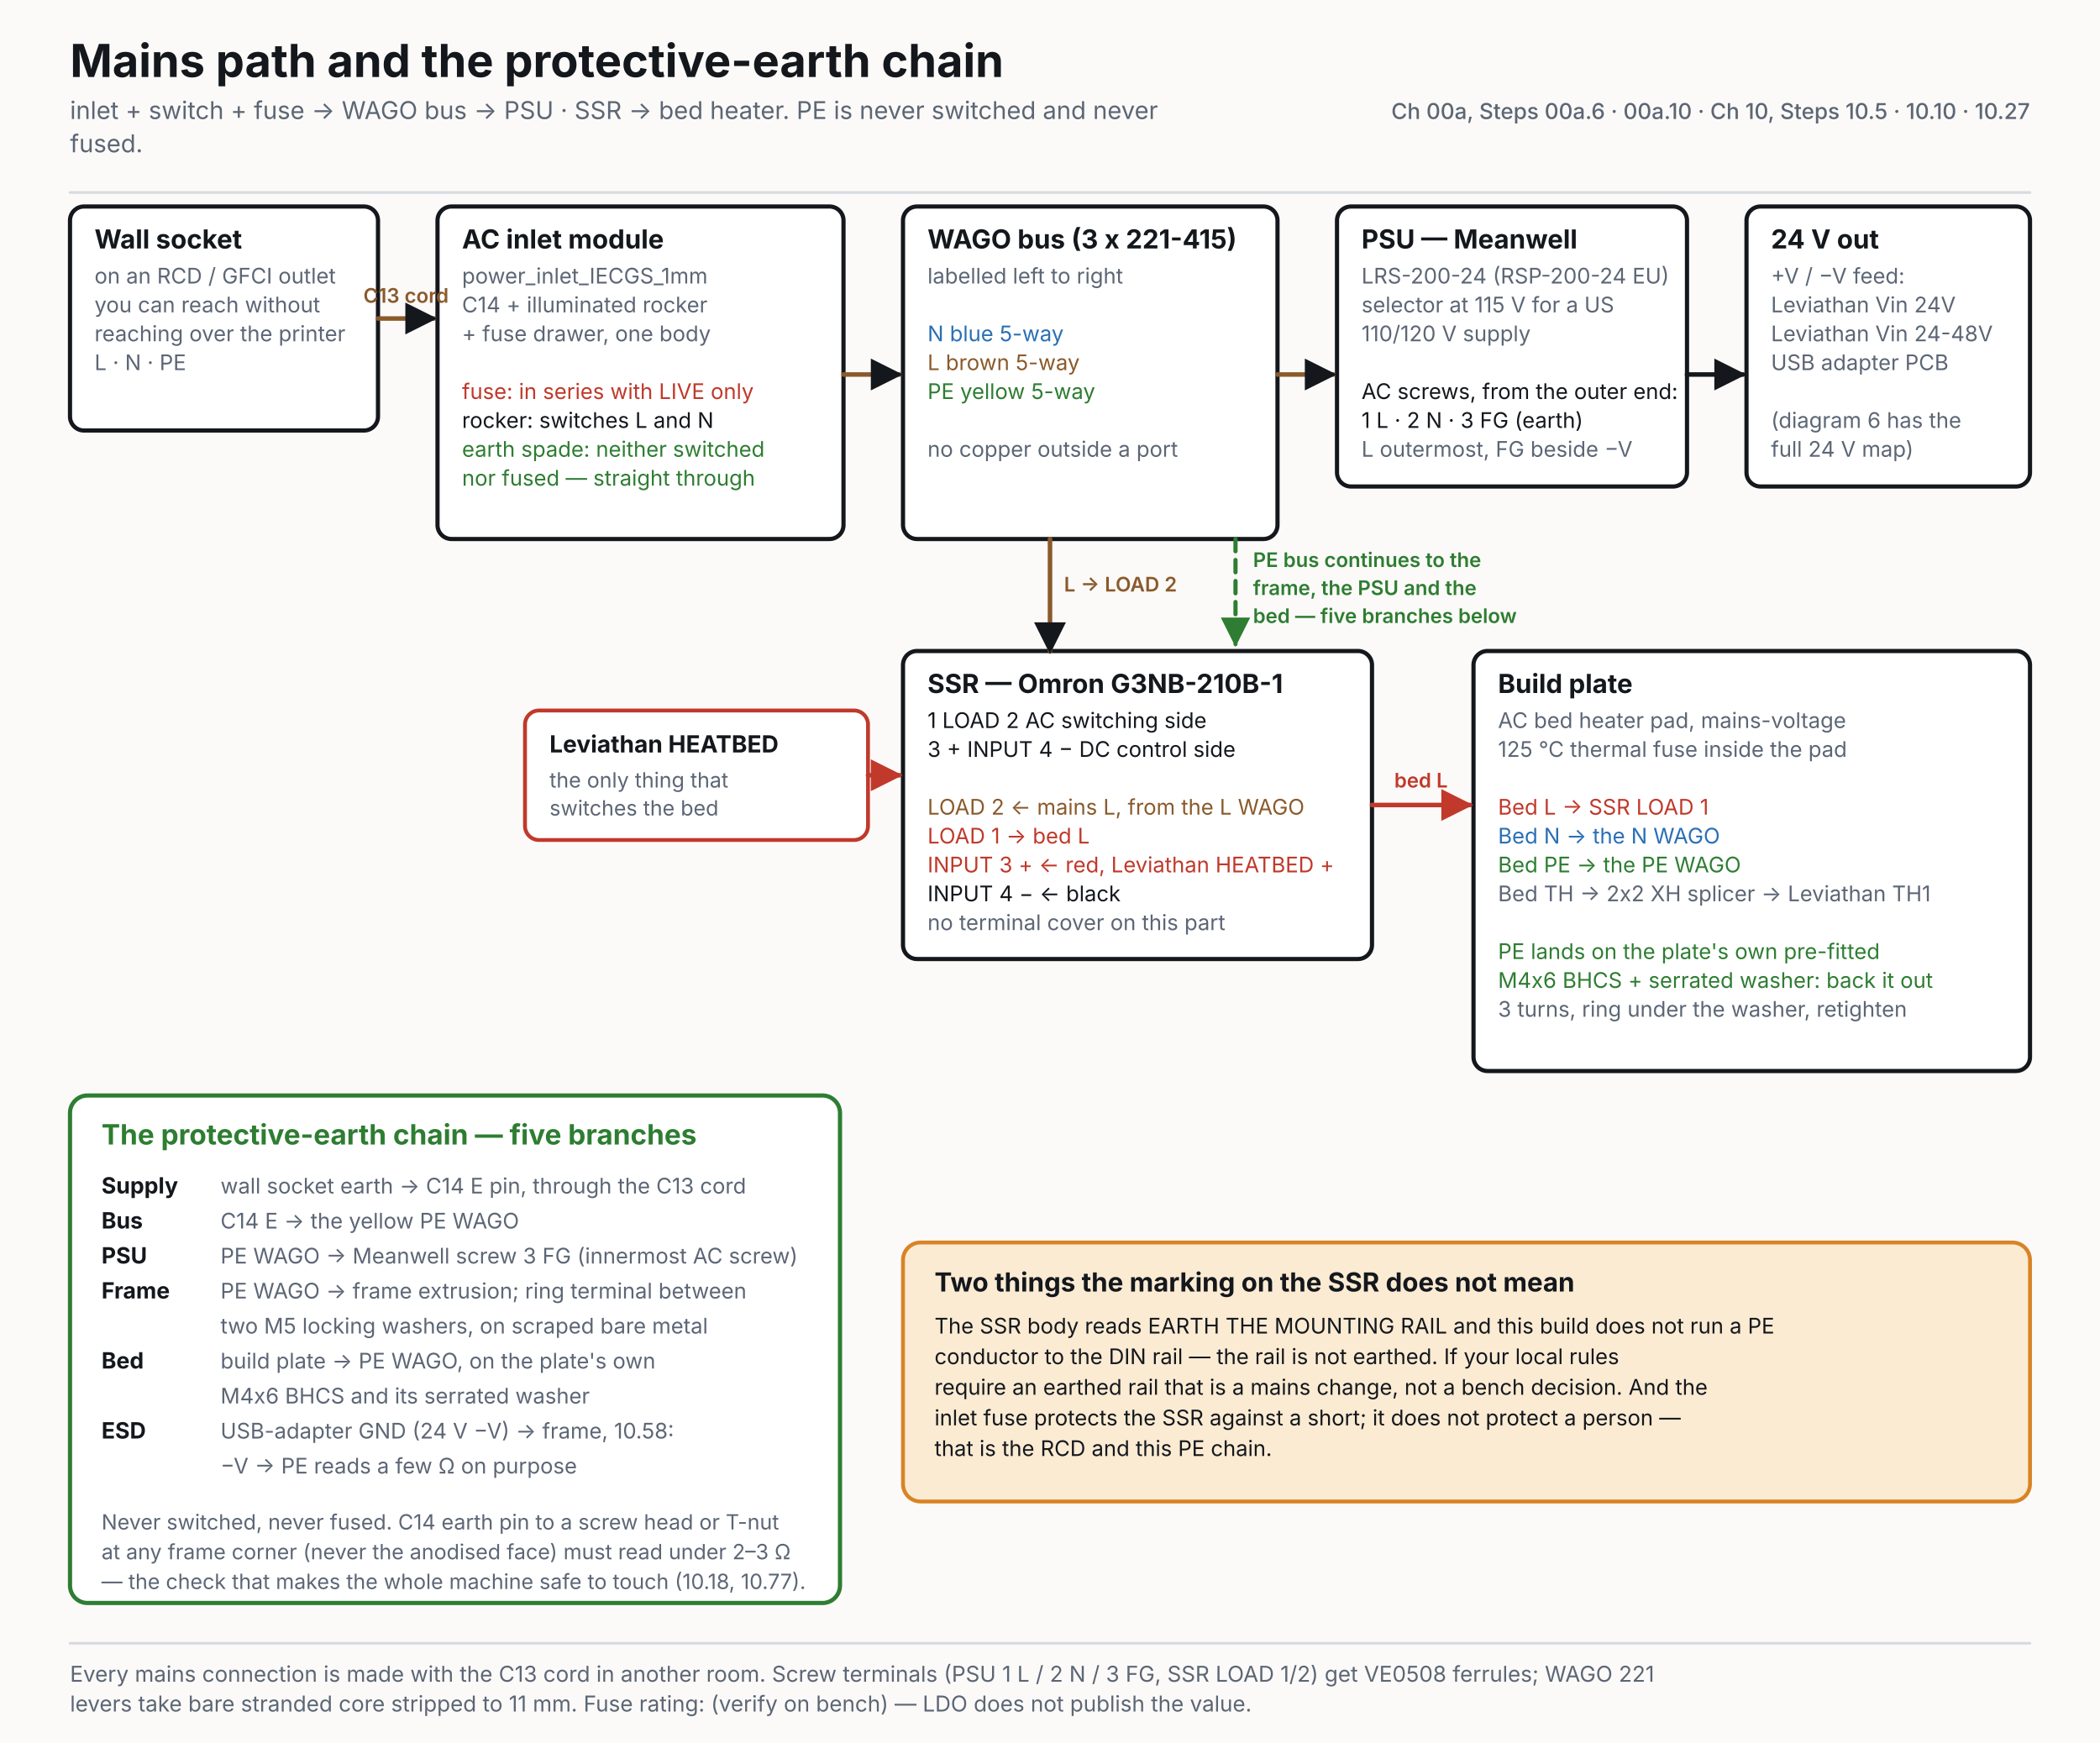
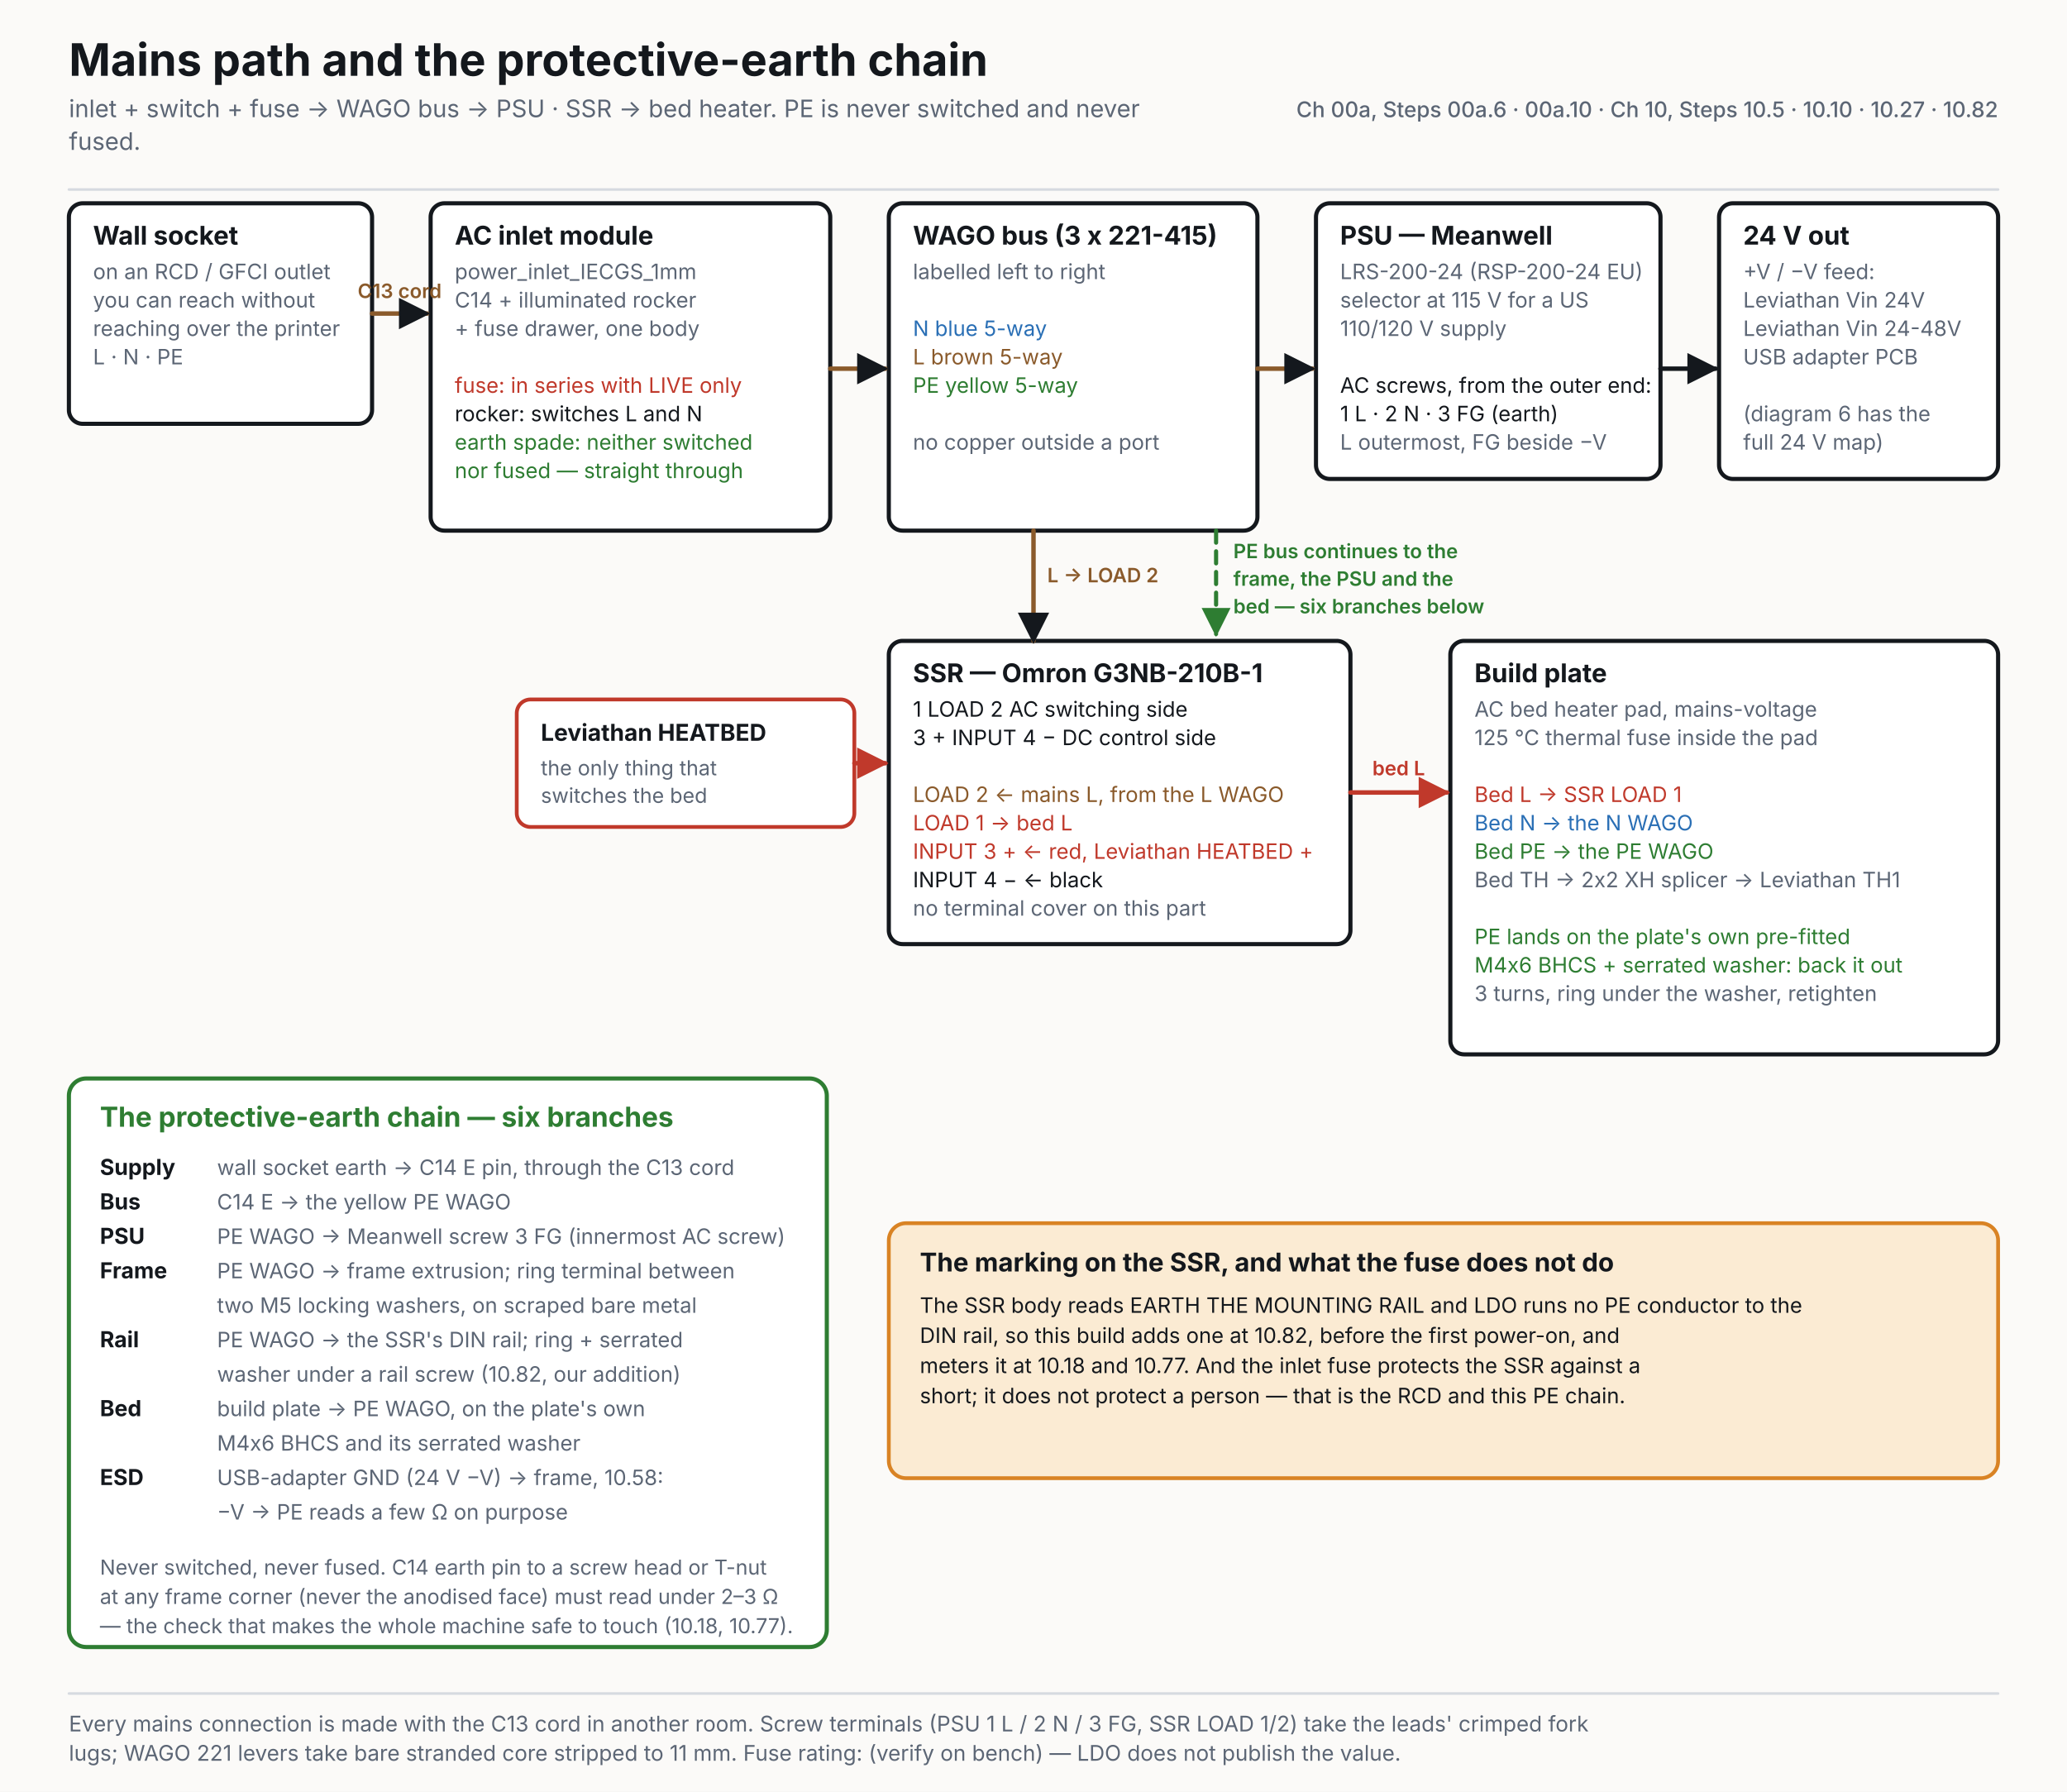
- <svg xmlns="http://www.w3.org/2000/svg" viewBox="0 0 1200 996" width="1200" height="996" role="img" aria-label="Voron 2.4r2 — mains path and protective-earth chain" style="color:#14181D">
+ <svg xmlns="http://www.w3.org/2000/svg" viewBox="0 0 1200 1040" width="1200" height="1040" role="img" aria-label="Voron 2.4r2 — mains path and protective-earth chain" style="color:#14181D">
  <defs>
    <marker id="arw" viewBox="0 0 10 10" refX="9" refY="5" markerWidth="7" markerHeight="7" orient="auto-start-reverse">
      <path d="M0,0 L10,5 L0,10 z" fill="#14181D" />
    </marker>
    <marker id="arwm" viewBox="0 0 10 10" refX="9" refY="5" markerWidth="7" markerHeight="7" orient="auto-start-reverse">
      <path d="M0,0 L10,5 L0,10 z" fill="#5C6675" />
    </marker>
    <marker id="arwa" viewBox="0 0 10 10" refX="9" refY="5" markerWidth="6.5" markerHeight="6.5" orient="auto-start-reverse">
      <path d="M0,0 L10,5 L0,10 z" fill="#0E8F86" />
    </marker>
    <marker id="arwb" viewBox="0 0 10 10" refX="9" refY="5" markerWidth="6.5" markerHeight="6.5" orient="auto-start-reverse">
      <path d="M0,0 L10,5 L0,10 z" fill="#7A4FD6" />
    </marker>
    <marker id="arwo" viewBox="0 0 10 10" refX="9" refY="5" markerWidth="7" markerHeight="7" orient="auto-start-reverse">
      <path d="M0,0 L10,5 L0,10 z" fill="#E8751A" />
    </marker>
    <marker id="arwr" viewBox="0 0 10 10" refX="9" refY="5" markerWidth="7" markerHeight="7" orient="auto-start-reverse">
      <path d="M0,0 L10,5 L0,10 z" fill="#C0392B" />
    </marker>
    <marker id="arwg" viewBox="0 0 10 10" refX="9" refY="5" markerWidth="7" markerHeight="7" orient="auto-start-reverse">
      <path d="M0,0 L10,5 L0,10 z" fill="#2E7D32" />
    </marker>
    <pattern id="hatch" width="7" height="7" patternTransform="rotate(45)" patternUnits="userSpaceOnUse">
      <line x1="0" y1="0" x2="0" y2="7" stroke="#9AA3AF" stroke-width="2.6" />
    </pattern>
  </defs>
-   <rect width="1200" height="996" fill="#FBFAF8" />
+   <rect width="1200" height="1040" fill="#FBFAF8" />
  <text x="40.0" y="44.0" font-family="Inter, -apple-system, BlinkMacSystemFont, 'Segoe UI', Roboto, 'Helvetica Neue', Arial, sans-serif" font-size="26" font-weight="700" text-anchor="start" fill="currentColor" letter-spacing="0">Mains path and the protective-earth chain</text>
  <text x="40.0" y="68.0" font-family="Inter, -apple-system, BlinkMacSystemFont, 'Segoe UI', Roboto, 'Helvetica Neue', Arial, sans-serif" font-size="14" font-weight="400" text-anchor="start" fill="#5C6675" letter-spacing="0">inlet + switch + fuse → WAGO bus → PSU · SSR → bed heater. PE is never switched and never</text>
  <text x="40.0" y="87.0" font-family="Inter, -apple-system, BlinkMacSystemFont, 'Segoe UI', Roboto, 'Helvetica Neue', Arial, sans-serif" font-size="14" font-weight="400" text-anchor="start" fill="#5C6675" letter-spacing="0">fused.</text>
-   <text x="1160.0" y="68.0" font-family="Inter, -apple-system, BlinkMacSystemFont, 'Segoe UI', Roboto, 'Helvetica Neue', Arial, sans-serif" font-size="12.5" font-weight="500" text-anchor="end" fill="#5C6675" letter-spacing="0">Ch 00a, Steps 00a.6 · 00a.10 · Ch 10, Steps 10.5 · 10.10 · 10.27</text>
+   <text x="1160.0" y="68.0" font-family="Inter, -apple-system, BlinkMacSystemFont, 'Segoe UI', Roboto, 'Helvetica Neue', Arial, sans-serif" font-size="12.5" font-weight="500" text-anchor="end" fill="#5C6675" letter-spacing="0">Ch 00a, Steps 00a.6 · 00a.10 · Ch 10, Steps 10.5 · 10.10 · 10.27 · 10.82</text>
  <line x1="40.0" y1="110.0" x2="1160.0" y2="110.0" stroke="#D6DAE0" stroke-width="1.5" stroke-linecap="round" />
  <rect x="40.0" y="118.0" width="176.0" height="128.0" rx="8" fill="#FFFFFF" stroke="#14181D" stroke-width="2.4" />
  <text x="54.0" y="142.0" font-family="Inter, -apple-system, BlinkMacSystemFont, 'Segoe UI', Roboto, 'Helvetica Neue', Arial, sans-serif" font-size="15" font-weight="700" text-anchor="start" fill="currentColor" letter-spacing="0">Wall socket</text>
  <text x="54.0" y="162.0" font-family="Inter, -apple-system, BlinkMacSystemFont, 'Segoe UI', Roboto, 'Helvetica Neue', Arial, sans-serif" font-size="12.3" font-weight="400" text-anchor="start" fill="#5C6675" letter-spacing="0">on an RCD / GFCI outlet</text>
  <text x="54.0" y="178.5" font-family="Inter, -apple-system, BlinkMacSystemFont, 'Segoe UI', Roboto, 'Helvetica Neue', Arial, sans-serif" font-size="12.3" font-weight="400" text-anchor="start" fill="#5C6675" letter-spacing="0">you can reach without</text>
  <text x="54.0" y="195.0" font-family="Inter, -apple-system, BlinkMacSystemFont, 'Segoe UI', Roboto, 'Helvetica Neue', Arial, sans-serif" font-size="12.3" font-weight="400" text-anchor="start" fill="#5C6675" letter-spacing="0">reaching over the printer</text>
  <text x="54.0" y="211.5" font-family="Inter, -apple-system, BlinkMacSystemFont, 'Segoe UI', Roboto, 'Helvetica Neue', Arial, sans-serif" font-size="12.3" font-weight="400" text-anchor="start" fill="#5C6675" letter-spacing="0">L  ·  N  ·  PE</text>
  <rect x="250.0" y="118.0" width="232.0" height="190.0" rx="8" fill="#FFFFFF" stroke="#14181D" stroke-width="2.4" />
  <text x="264.0" y="142.0" font-family="Inter, -apple-system, BlinkMacSystemFont, 'Segoe UI', Roboto, 'Helvetica Neue', Arial, sans-serif" font-size="15" font-weight="700" text-anchor="start" fill="currentColor" letter-spacing="0">AC inlet module</text>
  <text x="264.0" y="162.0" font-family="Inter, -apple-system, BlinkMacSystemFont, 'Segoe UI', Roboto, 'Helvetica Neue', Arial, sans-serif" font-size="12.3" font-weight="400" text-anchor="start" fill="#5C6675" letter-spacing="0">power_inlet_IECGS_1mm</text>
  <text x="264.0" y="178.5" font-family="Inter, -apple-system, BlinkMacSystemFont, 'Segoe UI', Roboto, 'Helvetica Neue', Arial, sans-serif" font-size="12.3" font-weight="400" text-anchor="start" fill="#5C6675" letter-spacing="0">C14 + illuminated rocker</text>
  <text x="264.0" y="195.0" font-family="Inter, -apple-system, BlinkMacSystemFont, 'Segoe UI', Roboto, 'Helvetica Neue', Arial, sans-serif" font-size="12.3" font-weight="400" text-anchor="start" fill="#5C6675" letter-spacing="0">+ fuse drawer, one body</text>
  <text x="264.0" y="211.5" font-family="Inter, -apple-system, BlinkMacSystemFont, 'Segoe UI', Roboto, 'Helvetica Neue', Arial, sans-serif" font-size="12.3" font-weight="400" text-anchor="start" fill="#5C6675" letter-spacing="0" />
  <text x="264.0" y="228.0" font-family="Inter, -apple-system, BlinkMacSystemFont, 'Segoe UI', Roboto, 'Helvetica Neue', Arial, sans-serif" font-size="12.3" font-weight="400" text-anchor="start" fill="#C0392B" letter-spacing="0">fuse: in series with LIVE only</text>
  <text x="264.0" y="244.5" font-family="Inter, -apple-system, BlinkMacSystemFont, 'Segoe UI', Roboto, 'Helvetica Neue', Arial, sans-serif" font-size="12.3" font-weight="400" text-anchor="start" fill="#14181D" letter-spacing="0">rocker: switches L and N</text>
  <text x="264.0" y="261.0" font-family="Inter, -apple-system, BlinkMacSystemFont, 'Segoe UI', Roboto, 'Helvetica Neue', Arial, sans-serif" font-size="12.3" font-weight="400" text-anchor="start" fill="#2E7D32" letter-spacing="0">earth spade: neither switched</text>
  <text x="264.0" y="277.5" font-family="Inter, -apple-system, BlinkMacSystemFont, 'Segoe UI', Roboto, 'Helvetica Neue', Arial, sans-serif" font-size="12.3" font-weight="400" text-anchor="start" fill="#2E7D32" letter-spacing="0">nor fused — straight through</text>
  <rect x="516.0" y="118.0" width="214.0" height="190.0" rx="8" fill="#FFFFFF" stroke="#14181D" stroke-width="2.4" />
  <text x="530.0" y="142.0" font-family="Inter, -apple-system, BlinkMacSystemFont, 'Segoe UI', Roboto, 'Helvetica Neue', Arial, sans-serif" font-size="15" font-weight="700" text-anchor="start" fill="currentColor" letter-spacing="0">WAGO bus  (3 x 221-415)</text>
  <text x="530.0" y="162.0" font-family="Inter, -apple-system, BlinkMacSystemFont, 'Segoe UI', Roboto, 'Helvetica Neue', Arial, sans-serif" font-size="12.3" font-weight="400" text-anchor="start" fill="#5C6675" letter-spacing="0">labelled left to right</text>
  <text x="530.0" y="178.5" font-family="Inter, -apple-system, BlinkMacSystemFont, 'Segoe UI', Roboto, 'Helvetica Neue', Arial, sans-serif" font-size="12.3" font-weight="400" text-anchor="start" fill="#5C6675" letter-spacing="0" />
  <text x="530.0" y="195.0" font-family="Inter, -apple-system, BlinkMacSystemFont, 'Segoe UI', Roboto, 'Helvetica Neue', Arial, sans-serif" font-size="12.3" font-weight="400" text-anchor="start" fill="#2A6FB5" letter-spacing="0">N   blue    5-way</text>
  <text x="530.0" y="211.5" font-family="Inter, -apple-system, BlinkMacSystemFont, 'Segoe UI', Roboto, 'Helvetica Neue', Arial, sans-serif" font-size="12.3" font-weight="400" text-anchor="start" fill="#8A5A2B" letter-spacing="0">L   brown   5-way</text>
  <text x="530.0" y="228.0" font-family="Inter, -apple-system, BlinkMacSystemFont, 'Segoe UI', Roboto, 'Helvetica Neue', Arial, sans-serif" font-size="12.3" font-weight="400" text-anchor="start" fill="#2E7D32" letter-spacing="0">PE  yellow  5-way</text>
  <text x="530.0" y="244.5" font-family="Inter, -apple-system, BlinkMacSystemFont, 'Segoe UI', Roboto, 'Helvetica Neue', Arial, sans-serif" font-size="12.3" font-weight="400" text-anchor="start" fill="#5C6675" letter-spacing="0" />
  <text x="530.0" y="261.0" font-family="Inter, -apple-system, BlinkMacSystemFont, 'Segoe UI', Roboto, 'Helvetica Neue', Arial, sans-serif" font-size="12.3" font-weight="400" text-anchor="start" fill="#5C6675" letter-spacing="0">no copper outside a port</text>
  <rect x="764.0" y="118.0" width="200.0" height="160.0" rx="8" fill="#FFFFFF" stroke="#14181D" stroke-width="2.4" />
  <text x="778.0" y="142.0" font-family="Inter, -apple-system, BlinkMacSystemFont, 'Segoe UI', Roboto, 'Helvetica Neue', Arial, sans-serif" font-size="15" font-weight="700" text-anchor="start" fill="currentColor" letter-spacing="0">PSU — Meanwell</text>
  <text x="778.0" y="162.0" font-family="Inter, -apple-system, BlinkMacSystemFont, 'Segoe UI', Roboto, 'Helvetica Neue', Arial, sans-serif" font-size="12.3" font-weight="400" text-anchor="start" fill="#5C6675" letter-spacing="0">LRS-200-24 (RSP-200-24 EU)</text>
  <text x="778.0" y="178.5" font-family="Inter, -apple-system, BlinkMacSystemFont, 'Segoe UI', Roboto, 'Helvetica Neue', Arial, sans-serif" font-size="12.3" font-weight="400" text-anchor="start" fill="#5C6675" letter-spacing="0">selector at 115 V for a US</text>
  <text x="778.0" y="195.0" font-family="Inter, -apple-system, BlinkMacSystemFont, 'Segoe UI', Roboto, 'Helvetica Neue', Arial, sans-serif" font-size="12.3" font-weight="400" text-anchor="start" fill="#5C6675" letter-spacing="0">110/120 V supply</text>
  <text x="778.0" y="211.5" font-family="Inter, -apple-system, BlinkMacSystemFont, 'Segoe UI', Roboto, 'Helvetica Neue', Arial, sans-serif" font-size="12.3" font-weight="400" text-anchor="start" fill="#5C6675" letter-spacing="0" />
  <text x="778.0" y="228.0" font-family="Inter, -apple-system, BlinkMacSystemFont, 'Segoe UI', Roboto, 'Helvetica Neue', Arial, sans-serif" font-size="12.3" font-weight="400" text-anchor="start" fill="#14181D" letter-spacing="0">AC screws, from the outer end:</text>
  <text x="778.0" y="244.5" font-family="Inter, -apple-system, BlinkMacSystemFont, 'Segoe UI', Roboto, 'Helvetica Neue', Arial, sans-serif" font-size="12.3" font-weight="400" text-anchor="start" fill="#14181D" letter-spacing="0">1 L  ·  2 N  ·  3 FG (earth)</text>
  <text x="778.0" y="261.0" font-family="Inter, -apple-system, BlinkMacSystemFont, 'Segoe UI', Roboto, 'Helvetica Neue', Arial, sans-serif" font-size="12.3" font-weight="400" text-anchor="start" fill="#5C6675" letter-spacing="0">L outermost, FG beside −V</text>
  <rect x="998.0" y="118.0" width="162.0" height="160.0" rx="8" fill="#FFFFFF" stroke="#14181D" stroke-width="2.4" />
  <text x="1012.0" y="142.0" font-family="Inter, -apple-system, BlinkMacSystemFont, 'Segoe UI', Roboto, 'Helvetica Neue', Arial, sans-serif" font-size="15" font-weight="700" text-anchor="start" fill="currentColor" letter-spacing="0">24 V out</text>
  <text x="1012.0" y="162.0" font-family="Inter, -apple-system, BlinkMacSystemFont, 'Segoe UI', Roboto, 'Helvetica Neue', Arial, sans-serif" font-size="12.3" font-weight="400" text-anchor="start" fill="#5C6675" letter-spacing="0">+V / −V feed:</text>
  <text x="1012.0" y="178.5" font-family="Inter, -apple-system, BlinkMacSystemFont, 'Segoe UI', Roboto, 'Helvetica Neue', Arial, sans-serif" font-size="12.3" font-weight="400" text-anchor="start" fill="#5C6675" letter-spacing="0">Leviathan Vin 24V</text>
  <text x="1012.0" y="195.0" font-family="Inter, -apple-system, BlinkMacSystemFont, 'Segoe UI', Roboto, 'Helvetica Neue', Arial, sans-serif" font-size="12.3" font-weight="400" text-anchor="start" fill="#5C6675" letter-spacing="0">Leviathan Vin 24-48V</text>
  <text x="1012.0" y="211.5" font-family="Inter, -apple-system, BlinkMacSystemFont, 'Segoe UI', Roboto, 'Helvetica Neue', Arial, sans-serif" font-size="12.3" font-weight="400" text-anchor="start" fill="#5C6675" letter-spacing="0">USB adapter PCB</text>
  <text x="1012.0" y="228.0" font-family="Inter, -apple-system, BlinkMacSystemFont, 'Segoe UI', Roboto, 'Helvetica Neue', Arial, sans-serif" font-size="12.3" font-weight="400" text-anchor="start" fill="#5C6675" letter-spacing="0" />
  <text x="1012.0" y="244.5" font-family="Inter, -apple-system, BlinkMacSystemFont, 'Segoe UI', Roboto, 'Helvetica Neue', Arial, sans-serif" font-size="12.3" font-weight="400" text-anchor="start" fill="#5C6675" letter-spacing="0">(diagram 6 has the</text>
  <text x="1012.0" y="261.0" font-family="Inter, -apple-system, BlinkMacSystemFont, 'Segoe UI', Roboto, 'Helvetica Neue', Arial, sans-serif" font-size="12.3" font-weight="400" text-anchor="start" fill="#5C6675" letter-spacing="0">full 24 V map)</text>
  <path d="M 216 182 L 248 182" fill="none" stroke="#8A5A2B" stroke-width="2.6" stroke-linecap="round" stroke-linejoin="round" marker-end="url(#arw)" />
  <text x="232.0" y="173.0" font-family="Inter, -apple-system, BlinkMacSystemFont, 'Segoe UI', Roboto, 'Helvetica Neue', Arial, sans-serif" font-size="11.5" font-weight="600" text-anchor="middle" fill="#8A5A2B" letter-spacing="0">C13 cord</text>
  <path d="M 482 214 L 514 214" fill="none" stroke="#8A5A2B" stroke-width="2.6" stroke-linecap="round" stroke-linejoin="round" marker-end="url(#arw)" />
  <path d="M 730 214 L 762 214" fill="none" stroke="#8A5A2B" stroke-width="2.6" stroke-linecap="round" stroke-linejoin="round" marker-end="url(#arw)" />
  <path d="M 964 214 L 996 214" fill="none" stroke="#14181D" stroke-width="2.6" stroke-linecap="round" stroke-linejoin="round" marker-end="url(#arw)" />
  <rect x="516.0" y="372.0" width="268.0" height="176.0" rx="8" fill="#FFFFFF" stroke="#14181D" stroke-width="2.4" />
  <text x="530.0" y="396.0" font-family="Inter, -apple-system, BlinkMacSystemFont, 'Segoe UI', Roboto, 'Helvetica Neue', Arial, sans-serif" font-size="15" font-weight="700" text-anchor="start" fill="currentColor" letter-spacing="0">SSR — Omron G3NB-210B-1</text>
  <text x="530.0" y="416.0" font-family="Inter, -apple-system, BlinkMacSystemFont, 'Segoe UI', Roboto, 'Helvetica Neue', Arial, sans-serif" font-size="12.3" font-weight="400" text-anchor="start" fill="#14181D" letter-spacing="0">1 LOAD 2   AC switching side</text>
  <text x="530.0" y="432.5" font-family="Inter, -apple-system, BlinkMacSystemFont, 'Segoe UI', Roboto, 'Helvetica Neue', Arial, sans-serif" font-size="12.3" font-weight="400" text-anchor="start" fill="#14181D" letter-spacing="0">3 + INPUT 4 −   DC control side</text>
  <text x="530.0" y="449.0" font-family="Inter, -apple-system, BlinkMacSystemFont, 'Segoe UI', Roboto, 'Helvetica Neue', Arial, sans-serif" font-size="12.3" font-weight="400" text-anchor="start" fill="#5C6675" letter-spacing="0" />
  <text x="530.0" y="465.5" font-family="Inter, -apple-system, BlinkMacSystemFont, 'Segoe UI', Roboto, 'Helvetica Neue', Arial, sans-serif" font-size="12.3" font-weight="400" text-anchor="start" fill="#8A5A2B" letter-spacing="0">LOAD 2  ←  mains L, from the L WAGO</text>
  <text x="530.0" y="482.0" font-family="Inter, -apple-system, BlinkMacSystemFont, 'Segoe UI', Roboto, 'Helvetica Neue', Arial, sans-serif" font-size="12.3" font-weight="400" text-anchor="start" fill="#C0392B" letter-spacing="0">LOAD 1  →  bed L</text>
  <text x="530.0" y="498.5" font-family="Inter, -apple-system, BlinkMacSystemFont, 'Segoe UI', Roboto, 'Helvetica Neue', Arial, sans-serif" font-size="12.3" font-weight="400" text-anchor="start" fill="#C0392B" letter-spacing="0">INPUT 3 +  ←  red, Leviathan HEATBED +</text>
  <text x="530.0" y="515.0" font-family="Inter, -apple-system, BlinkMacSystemFont, 'Segoe UI', Roboto, 'Helvetica Neue', Arial, sans-serif" font-size="12.3" font-weight="400" text-anchor="start" fill="#14181D" letter-spacing="0">INPUT 4 −  ←  black</text>
  <text x="530.0" y="531.5" font-family="Inter, -apple-system, BlinkMacSystemFont, 'Segoe UI', Roboto, 'Helvetica Neue', Arial, sans-serif" font-size="12.3" font-weight="400" text-anchor="start" fill="#5C6675" letter-spacing="0">no terminal cover on this part</text>
  <rect x="842.0" y="372.0" width="318.0" height="240.0" rx="8" fill="#FFFFFF" stroke="#14181D" stroke-width="2.4" />
  <text x="856.0" y="396.0" font-family="Inter, -apple-system, BlinkMacSystemFont, 'Segoe UI', Roboto, 'Helvetica Neue', Arial, sans-serif" font-size="15" font-weight="700" text-anchor="start" fill="currentColor" letter-spacing="0">Build plate</text>
  <text x="856.0" y="416.0" font-family="Inter, -apple-system, BlinkMacSystemFont, 'Segoe UI', Roboto, 'Helvetica Neue', Arial, sans-serif" font-size="12.3" font-weight="400" text-anchor="start" fill="#5C6675" letter-spacing="0">AC bed heater pad, mains-voltage</text>
  <text x="856.0" y="432.5" font-family="Inter, -apple-system, BlinkMacSystemFont, 'Segoe UI', Roboto, 'Helvetica Neue', Arial, sans-serif" font-size="12.3" font-weight="400" text-anchor="start" fill="#5C6675" letter-spacing="0">125 °C thermal fuse inside the pad</text>
  <text x="856.0" y="449.0" font-family="Inter, -apple-system, BlinkMacSystemFont, 'Segoe UI', Roboto, 'Helvetica Neue', Arial, sans-serif" font-size="12.3" font-weight="400" text-anchor="start" fill="#5C6675" letter-spacing="0" />
  <text x="856.0" y="465.5" font-family="Inter, -apple-system, BlinkMacSystemFont, 'Segoe UI', Roboto, 'Helvetica Neue', Arial, sans-serif" font-size="12.3" font-weight="400" text-anchor="start" fill="#C0392B" letter-spacing="0">Bed L   → SSR LOAD 1</text>
  <text x="856.0" y="482.0" font-family="Inter, -apple-system, BlinkMacSystemFont, 'Segoe UI', Roboto, 'Helvetica Neue', Arial, sans-serif" font-size="12.3" font-weight="400" text-anchor="start" fill="#2A6FB5" letter-spacing="0">Bed N   → the N WAGO</text>
  <text x="856.0" y="498.5" font-family="Inter, -apple-system, BlinkMacSystemFont, 'Segoe UI', Roboto, 'Helvetica Neue', Arial, sans-serif" font-size="12.3" font-weight="400" text-anchor="start" fill="#2E7D32" letter-spacing="0">Bed PE  → the PE WAGO</text>
  <text x="856.0" y="515.0" font-family="Inter, -apple-system, BlinkMacSystemFont, 'Segoe UI', Roboto, 'Helvetica Neue', Arial, sans-serif" font-size="12.3" font-weight="400" text-anchor="start" fill="#5C6675" letter-spacing="0">Bed TH  → 2x2 XH splicer → Leviathan TH1</text>
  <text x="856.0" y="531.5" font-family="Inter, -apple-system, BlinkMacSystemFont, 'Segoe UI', Roboto, 'Helvetica Neue', Arial, sans-serif" font-size="12.3" font-weight="400" text-anchor="start" fill="#5C6675" letter-spacing="0" />
  <text x="856.0" y="548.0" font-family="Inter, -apple-system, BlinkMacSystemFont, 'Segoe UI', Roboto, 'Helvetica Neue', Arial, sans-serif" font-size="12.3" font-weight="400" text-anchor="start" fill="#2E7D32" letter-spacing="0">PE lands on the plate's own pre-fitted</text>
  <text x="856.0" y="564.5" font-family="Inter, -apple-system, BlinkMacSystemFont, 'Segoe UI', Roboto, 'Helvetica Neue', Arial, sans-serif" font-size="12.3" font-weight="400" text-anchor="start" fill="#2E7D32" letter-spacing="0">M4x6 BHCS + serrated washer: back it out</text>
  <text x="856.0" y="581.0" font-family="Inter, -apple-system, BlinkMacSystemFont, 'Segoe UI', Roboto, 'Helvetica Neue', Arial, sans-serif" font-size="12.3" font-weight="400" text-anchor="start" fill="#5C6675" letter-spacing="0">3 turns, ring under the washer, retighten</text>
  <path d="M 600 308 L 600 372" fill="none" stroke="#8A5A2B" stroke-width="2.6" stroke-linecap="round" stroke-linejoin="round" marker-end="url(#arw)" />
  <text x="608.0" y="338.0" font-family="Inter, -apple-system, BlinkMacSystemFont, 'Segoe UI', Roboto, 'Helvetica Neue', Arial, sans-serif" font-size="11.5" font-weight="600" text-anchor="start" fill="#8A5A2B" letter-spacing="0">L → LOAD 2</text>
  <path d="M 784 460 L 840 460" fill="none" stroke="#C0392B" stroke-width="2.6" stroke-linecap="round" stroke-linejoin="round" marker-end="url(#arwr)" />
  <text x="812.0" y="450.0" font-family="Inter, -apple-system, BlinkMacSystemFont, 'Segoe UI', Roboto, 'Helvetica Neue', Arial, sans-serif" font-size="11.5" font-weight="600" text-anchor="middle" fill="#C0392B" letter-spacing="0">bed L</text>
  <rect x="300.0" y="406.0" width="196.0" height="74.0" rx="8" fill="#FFFFFF" stroke="#C0392B" stroke-width="2.2" />
  <text x="314.0" y="430.0" font-family="Inter, -apple-system, BlinkMacSystemFont, 'Segoe UI', Roboto, 'Helvetica Neue', Arial, sans-serif" font-size="13.5" font-weight="700" text-anchor="start" fill="currentColor" letter-spacing="0">Leviathan HEATBED</text>
  <text x="314.0" y="450.0" font-family="Inter, -apple-system, BlinkMacSystemFont, 'Segoe UI', Roboto, 'Helvetica Neue', Arial, sans-serif" font-size="12" font-weight="400" text-anchor="start" fill="#5C6675" letter-spacing="0">the only thing that</text>
  <text x="314.0" y="466.0" font-family="Inter, -apple-system, BlinkMacSystemFont, 'Segoe UI', Roboto, 'Helvetica Neue', Arial, sans-serif" font-size="12" font-weight="400" text-anchor="start" fill="#5C6675" letter-spacing="0">switches the bed</text>
  <path d="M 496 443 L 514 443" fill="none" stroke="#C0392B" stroke-width="2.6" stroke-linecap="round" stroke-linejoin="round" marker-end="url(#arwr)" />
-   <rect x="40.0" y="626.0" width="440.0" height="290.0" rx="10" fill="#FFFFFF" stroke="#2E7D32" stroke-width="2.4" />
-   <text x="58.0" y="654.0" font-family="Inter, -apple-system, BlinkMacSystemFont, 'Segoe UI', Roboto, 'Helvetica Neue', Arial, sans-serif" font-size="16" font-weight="700" text-anchor="start" fill="#2E7D32" letter-spacing="0">The protective-earth chain — five branches</text>
+   <rect x="40.0" y="626.0" width="440.0" height="330.0" rx="10" fill="#FFFFFF" stroke="#2E7D32" stroke-width="2.4" />
+   <text x="58.0" y="654.0" font-family="Inter, -apple-system, BlinkMacSystemFont, 'Segoe UI', Roboto, 'Helvetica Neue', Arial, sans-serif" font-size="16" font-weight="700" text-anchor="start" fill="#2E7D32" letter-spacing="0">The protective-earth chain — six branches</text>
  <text x="58.0" y="682.0" font-family="Inter, -apple-system, BlinkMacSystemFont, 'Segoe UI', Roboto, 'Helvetica Neue', Arial, sans-serif" font-size="12.8" font-weight="700" text-anchor="start" fill="currentColor" letter-spacing="0">Supply</text>
  <text x="126.0" y="682.0" font-family="Inter, -apple-system, BlinkMacSystemFont, 'Segoe UI', Roboto, 'Helvetica Neue', Arial, sans-serif" font-size="12.3" font-weight="400" text-anchor="start" fill="#5C6675" letter-spacing="0">wall socket earth → C14 E pin, through the C13 cord</text>
  <text x="58.0" y="702.0" font-family="Inter, -apple-system, BlinkMacSystemFont, 'Segoe UI', Roboto, 'Helvetica Neue', Arial, sans-serif" font-size="12.8" font-weight="700" text-anchor="start" fill="currentColor" letter-spacing="0">Bus</text>
  <text x="126.0" y="702.0" font-family="Inter, -apple-system, BlinkMacSystemFont, 'Segoe UI', Roboto, 'Helvetica Neue', Arial, sans-serif" font-size="12.3" font-weight="400" text-anchor="start" fill="#5C6675" letter-spacing="0">C14 E → the yellow PE WAGO</text>
  <text x="58.0" y="722.0" font-family="Inter, -apple-system, BlinkMacSystemFont, 'Segoe UI', Roboto, 'Helvetica Neue', Arial, sans-serif" font-size="12.8" font-weight="700" text-anchor="start" fill="currentColor" letter-spacing="0">PSU</text>
  <text x="126.0" y="722.0" font-family="Inter, -apple-system, BlinkMacSystemFont, 'Segoe UI', Roboto, 'Helvetica Neue', Arial, sans-serif" font-size="12.3" font-weight="400" text-anchor="start" fill="#5C6675" letter-spacing="0">PE WAGO → Meanwell screw 3 FG (innermost AC screw)</text>
  <text x="58.0" y="742.0" font-family="Inter, -apple-system, BlinkMacSystemFont, 'Segoe UI', Roboto, 'Helvetica Neue', Arial, sans-serif" font-size="12.8" font-weight="700" text-anchor="start" fill="currentColor" letter-spacing="0">Frame</text>
  <text x="126.0" y="742.0" font-family="Inter, -apple-system, BlinkMacSystemFont, 'Segoe UI', Roboto, 'Helvetica Neue', Arial, sans-serif" font-size="12.3" font-weight="400" text-anchor="start" fill="#5C6675" letter-spacing="0">PE WAGO → frame extrusion; ring terminal between</text>
  <text x="126.0" y="762.0" font-family="Inter, -apple-system, BlinkMacSystemFont, 'Segoe UI', Roboto, 'Helvetica Neue', Arial, sans-serif" font-size="12.3" font-weight="400" text-anchor="start" fill="#5C6675" letter-spacing="0">two M5 locking washers, on scraped bare metal</text>
-   <text x="58.0" y="782.0" font-family="Inter, -apple-system, BlinkMacSystemFont, 'Segoe UI', Roboto, 'Helvetica Neue', Arial, sans-serif" font-size="12.8" font-weight="700" text-anchor="start" fill="currentColor" letter-spacing="0">Bed</text>
-   <text x="126.0" y="782.0" font-family="Inter, -apple-system, BlinkMacSystemFont, 'Segoe UI', Roboto, 'Helvetica Neue', Arial, sans-serif" font-size="12.3" font-weight="400" text-anchor="start" fill="#5C6675" letter-spacing="0">build plate → PE WAGO, on the plate's own</text>
-   <text x="126.0" y="802.0" font-family="Inter, -apple-system, BlinkMacSystemFont, 'Segoe UI', Roboto, 'Helvetica Neue', Arial, sans-serif" font-size="12.3" font-weight="400" text-anchor="start" fill="#5C6675" letter-spacing="0">M4x6 BHCS and its serrated washer</text>
-   <text x="58.0" y="822.0" font-family="Inter, -apple-system, BlinkMacSystemFont, 'Segoe UI', Roboto, 'Helvetica Neue', Arial, sans-serif" font-size="12.8" font-weight="700" text-anchor="start" fill="currentColor" letter-spacing="0">ESD</text>
-   <text x="126.0" y="822.0" font-family="Inter, -apple-system, BlinkMacSystemFont, 'Segoe UI', Roboto, 'Helvetica Neue', Arial, sans-serif" font-size="12.3" font-weight="400" text-anchor="start" fill="#5C6675" letter-spacing="0">USB-adapter GND (24 V −V) → frame, 10.58:</text>
-   <text x="126.0" y="842.0" font-family="Inter, -apple-system, BlinkMacSystemFont, 'Segoe UI', Roboto, 'Helvetica Neue', Arial, sans-serif" font-size="12.3" font-weight="400" text-anchor="start" fill="#5C6675" letter-spacing="0">−V → PE reads a few Ω on purpose</text>
-   <text x="58.0" y="874.0" font-family="Inter, -apple-system, BlinkMacSystemFont, 'Segoe UI', Roboto, 'Helvetica Neue', Arial, sans-serif" font-size="12" font-weight="400" text-anchor="start" fill="#5C6675" letter-spacing="0">Never switched, never fused. C14 earth pin to a screw head or T-nut</text>
-   <text x="58.0" y="891.0" font-family="Inter, -apple-system, BlinkMacSystemFont, 'Segoe UI', Roboto, 'Helvetica Neue', Arial, sans-serif" font-size="12" font-weight="400" text-anchor="start" fill="#5C6675" letter-spacing="0">at any frame corner (never the anodised face) must read under 2–3 Ω</text>
-   <text x="58.0" y="908.0" font-family="Inter, -apple-system, BlinkMacSystemFont, 'Segoe UI', Roboto, 'Helvetica Neue', Arial, sans-serif" font-size="12" font-weight="400" text-anchor="start" fill="#5C6675" letter-spacing="0">— the check that makes the whole machine safe to touch (10.18, 10.77).</text>
+   <text x="58.0" y="782.0" font-family="Inter, -apple-system, BlinkMacSystemFont, 'Segoe UI', Roboto, 'Helvetica Neue', Arial, sans-serif" font-size="12.8" font-weight="700" text-anchor="start" fill="currentColor" letter-spacing="0">Rail</text>
+   <text x="126.0" y="782.0" font-family="Inter, -apple-system, BlinkMacSystemFont, 'Segoe UI', Roboto, 'Helvetica Neue', Arial, sans-serif" font-size="12.3" font-weight="400" text-anchor="start" fill="#5C6675" letter-spacing="0">PE WAGO → the SSR's DIN rail; ring + serrated</text>
+   <text x="126.0" y="802.0" font-family="Inter, -apple-system, BlinkMacSystemFont, 'Segoe UI', Roboto, 'Helvetica Neue', Arial, sans-serif" font-size="12.3" font-weight="400" text-anchor="start" fill="#5C6675" letter-spacing="0">washer under a rail screw (10.82, our addition)</text>
+   <text x="58.0" y="822.0" font-family="Inter, -apple-system, BlinkMacSystemFont, 'Segoe UI', Roboto, 'Helvetica Neue', Arial, sans-serif" font-size="12.8" font-weight="700" text-anchor="start" fill="currentColor" letter-spacing="0">Bed</text>
+   <text x="126.0" y="822.0" font-family="Inter, -apple-system, BlinkMacSystemFont, 'Segoe UI', Roboto, 'Helvetica Neue', Arial, sans-serif" font-size="12.3" font-weight="400" text-anchor="start" fill="#5C6675" letter-spacing="0">build plate → PE WAGO, on the plate's own</text>
+   <text x="126.0" y="842.0" font-family="Inter, -apple-system, BlinkMacSystemFont, 'Segoe UI', Roboto, 'Helvetica Neue', Arial, sans-serif" font-size="12.3" font-weight="400" text-anchor="start" fill="#5C6675" letter-spacing="0">M4x6 BHCS and its serrated washer</text>
+   <text x="58.0" y="862.0" font-family="Inter, -apple-system, BlinkMacSystemFont, 'Segoe UI', Roboto, 'Helvetica Neue', Arial, sans-serif" font-size="12.8" font-weight="700" text-anchor="start" fill="currentColor" letter-spacing="0">ESD</text>
+   <text x="126.0" y="862.0" font-family="Inter, -apple-system, BlinkMacSystemFont, 'Segoe UI', Roboto, 'Helvetica Neue', Arial, sans-serif" font-size="12.3" font-weight="400" text-anchor="start" fill="#5C6675" letter-spacing="0">USB-adapter GND (24 V −V) → frame, 10.58:</text>
+   <text x="126.0" y="882.0" font-family="Inter, -apple-system, BlinkMacSystemFont, 'Segoe UI', Roboto, 'Helvetica Neue', Arial, sans-serif" font-size="12.3" font-weight="400" text-anchor="start" fill="#5C6675" letter-spacing="0">−V → PE reads a few Ω on purpose</text>
+   <text x="58.0" y="914.0" font-family="Inter, -apple-system, BlinkMacSystemFont, 'Segoe UI', Roboto, 'Helvetica Neue', Arial, sans-serif" font-size="12" font-weight="400" text-anchor="start" fill="#5C6675" letter-spacing="0">Never switched, never fused. C14 earth pin to a screw head or T-nut</text>
+   <text x="58.0" y="931.0" font-family="Inter, -apple-system, BlinkMacSystemFont, 'Segoe UI', Roboto, 'Helvetica Neue', Arial, sans-serif" font-size="12" font-weight="400" text-anchor="start" fill="#5C6675" letter-spacing="0">at any frame corner (never the anodised face) must read under 2–3 Ω</text>
+   <text x="58.0" y="948.0" font-family="Inter, -apple-system, BlinkMacSystemFont, 'Segoe UI', Roboto, 'Helvetica Neue', Arial, sans-serif" font-size="12" font-weight="400" text-anchor="start" fill="#5C6675" letter-spacing="0">— the check that makes the whole machine safe to touch (10.18, 10.77).</text>
  <path d="M 706 308 L 706 368" fill="none" stroke="#2E7D32" stroke-width="2.4" stroke-linecap="round" stroke-linejoin="round" stroke-dasharray="7 5" marker-end="url(#arwg)" />
  <text x="716.0" y="324.0" font-family="Inter, -apple-system, BlinkMacSystemFont, 'Segoe UI', Roboto, 'Helvetica Neue', Arial, sans-serif" font-size="11.5" font-weight="600" text-anchor="start" fill="#2E7D32" letter-spacing="0">PE bus continues to the</text>
  <text x="716.0" y="340.0" font-family="Inter, -apple-system, BlinkMacSystemFont, 'Segoe UI', Roboto, 'Helvetica Neue', Arial, sans-serif" font-size="11.5" font-weight="600" text-anchor="start" fill="#2E7D32" letter-spacing="0">frame, the PSU and the</text>
-   <text x="716.0" y="356.0" font-family="Inter, -apple-system, BlinkMacSystemFont, 'Segoe UI', Roboto, 'Helvetica Neue', Arial, sans-serif" font-size="11.5" font-weight="600" text-anchor="start" fill="#2E7D32" letter-spacing="0">bed — five branches below</text>
+   <text x="716.0" y="356.0" font-family="Inter, -apple-system, BlinkMacSystemFont, 'Segoe UI', Roboto, 'Helvetica Neue', Arial, sans-serif" font-size="11.5" font-weight="600" text-anchor="start" fill="#2E7D32" letter-spacing="0">bed — six branches below</text>
  <rect x="516.0" y="710.0" width="644.0" height="148.0" rx="10" fill="#FBEBD3" stroke="#D98324" stroke-width="2.2" />
-   <text x="534.0" y="738.0" font-family="Inter, -apple-system, BlinkMacSystemFont, 'Segoe UI', Roboto, 'Helvetica Neue', Arial, sans-serif" font-size="15" font-weight="700" text-anchor="start" fill="currentColor" letter-spacing="0">Two things the marking on the SSR does not mean</text>
-   <text x="534.0" y="762.0" font-family="Inter, -apple-system, BlinkMacSystemFont, 'Segoe UI', Roboto, 'Helvetica Neue', Arial, sans-serif" font-size="12.3" font-weight="400" text-anchor="start" fill="#14181D" letter-spacing="0">The SSR body reads EARTH THE MOUNTING RAIL and this build does not run a PE</text>
-   <text x="534.0" y="779.5" font-family="Inter, -apple-system, BlinkMacSystemFont, 'Segoe UI', Roboto, 'Helvetica Neue', Arial, sans-serif" font-size="12.3" font-weight="400" text-anchor="start" fill="#14181D" letter-spacing="0">conductor to the DIN rail — the rail is not earthed. If your local rules</text>
-   <text x="534.0" y="797.0" font-family="Inter, -apple-system, BlinkMacSystemFont, 'Segoe UI', Roboto, 'Helvetica Neue', Arial, sans-serif" font-size="12.3" font-weight="400" text-anchor="start" fill="#14181D" letter-spacing="0">require an earthed rail that is a mains change, not a bench decision. And the</text>
-   <text x="534.0" y="814.5" font-family="Inter, -apple-system, BlinkMacSystemFont, 'Segoe UI', Roboto, 'Helvetica Neue', Arial, sans-serif" font-size="12.3" font-weight="400" text-anchor="start" fill="#14181D" letter-spacing="0">inlet fuse protects the SSR against a short; it does not protect a person —</text>
-   <text x="534.0" y="832.0" font-family="Inter, -apple-system, BlinkMacSystemFont, 'Segoe UI', Roboto, 'Helvetica Neue', Arial, sans-serif" font-size="12.3" font-weight="400" text-anchor="start" fill="#14181D" letter-spacing="0">that is the RCD and this PE chain.</text>
-   <line x1="40.0" y1="939.0" x2="1160.0" y2="939.0" stroke="#D6DAE0" stroke-width="1.5" stroke-linecap="round" />
-   <text x="40.0" y="961.0" font-family="Inter, -apple-system, BlinkMacSystemFont, 'Segoe UI', Roboto, 'Helvetica Neue', Arial, sans-serif" font-size="12.5" font-weight="400" text-anchor="start" fill="#5C6675" letter-spacing="0">Every mains connection is made with the C13 cord in another room. Screw terminals (PSU 1 L / 2 N / 3 FG, SSR LOAD 1/2) get VE0508 ferrules; WAGO 221</text>
-   <text x="40.0" y="978.0" font-family="Inter, -apple-system, BlinkMacSystemFont, 'Segoe UI', Roboto, 'Helvetica Neue', Arial, sans-serif" font-size="12.5" font-weight="400" text-anchor="start" fill="#5C6675" letter-spacing="0">levers take bare stranded core stripped to 11 mm. Fuse rating: (verify on bench) — LDO does not publish the value.</text>
+   <text x="534.0" y="738.0" font-family="Inter, -apple-system, BlinkMacSystemFont, 'Segoe UI', Roboto, 'Helvetica Neue', Arial, sans-serif" font-size="15" font-weight="700" text-anchor="start" fill="currentColor" letter-spacing="0">The marking on the SSR, and what the fuse does not do</text>
+   <text x="534.0" y="762.0" font-family="Inter, -apple-system, BlinkMacSystemFont, 'Segoe UI', Roboto, 'Helvetica Neue', Arial, sans-serif" font-size="12.3" font-weight="400" text-anchor="start" fill="#14181D" letter-spacing="0">The SSR body reads EARTH THE MOUNTING RAIL and LDO runs no PE conductor to the</text>
+   <text x="534.0" y="779.5" font-family="Inter, -apple-system, BlinkMacSystemFont, 'Segoe UI', Roboto, 'Helvetica Neue', Arial, sans-serif" font-size="12.3" font-weight="400" text-anchor="start" fill="#14181D" letter-spacing="0">DIN rail, so this build adds one at 10.82, before the first power-on, and</text>
+   <text x="534.0" y="797.0" font-family="Inter, -apple-system, BlinkMacSystemFont, 'Segoe UI', Roboto, 'Helvetica Neue', Arial, sans-serif" font-size="12.3" font-weight="400" text-anchor="start" fill="#14181D" letter-spacing="0">meters it at 10.18 and 10.77. And the inlet fuse protects the SSR against a</text>
+   <text x="534.0" y="814.5" font-family="Inter, -apple-system, BlinkMacSystemFont, 'Segoe UI', Roboto, 'Helvetica Neue', Arial, sans-serif" font-size="12.3" font-weight="400" text-anchor="start" fill="#14181D" letter-spacing="0">short; it does not protect a person — that is the RCD and this PE chain.</text>
+   <line x1="40.0" y1="983.0" x2="1160.0" y2="983.0" stroke="#D6DAE0" stroke-width="1.5" stroke-linecap="round" />
+   <text x="40.0" y="1005.0" font-family="Inter, -apple-system, BlinkMacSystemFont, 'Segoe UI', Roboto, 'Helvetica Neue', Arial, sans-serif" font-size="12.5" font-weight="400" text-anchor="start" fill="#5C6675" letter-spacing="0">Every mains connection is made with the C13 cord in another room. Screw terminals (PSU 1 L / 2 N / 3 FG, SSR LOAD 1/2) take the leads' crimped fork</text>
+   <text x="40.0" y="1022.0" font-family="Inter, -apple-system, BlinkMacSystemFont, 'Segoe UI', Roboto, 'Helvetica Neue', Arial, sans-serif" font-size="12.5" font-weight="400" text-anchor="start" fill="#5C6675" letter-spacing="0">lugs; WAGO 221 levers take bare stranded core stripped to 11 mm. Fuse rating: (verify on bench) — LDO does not publish the value.</text>
</svg>
